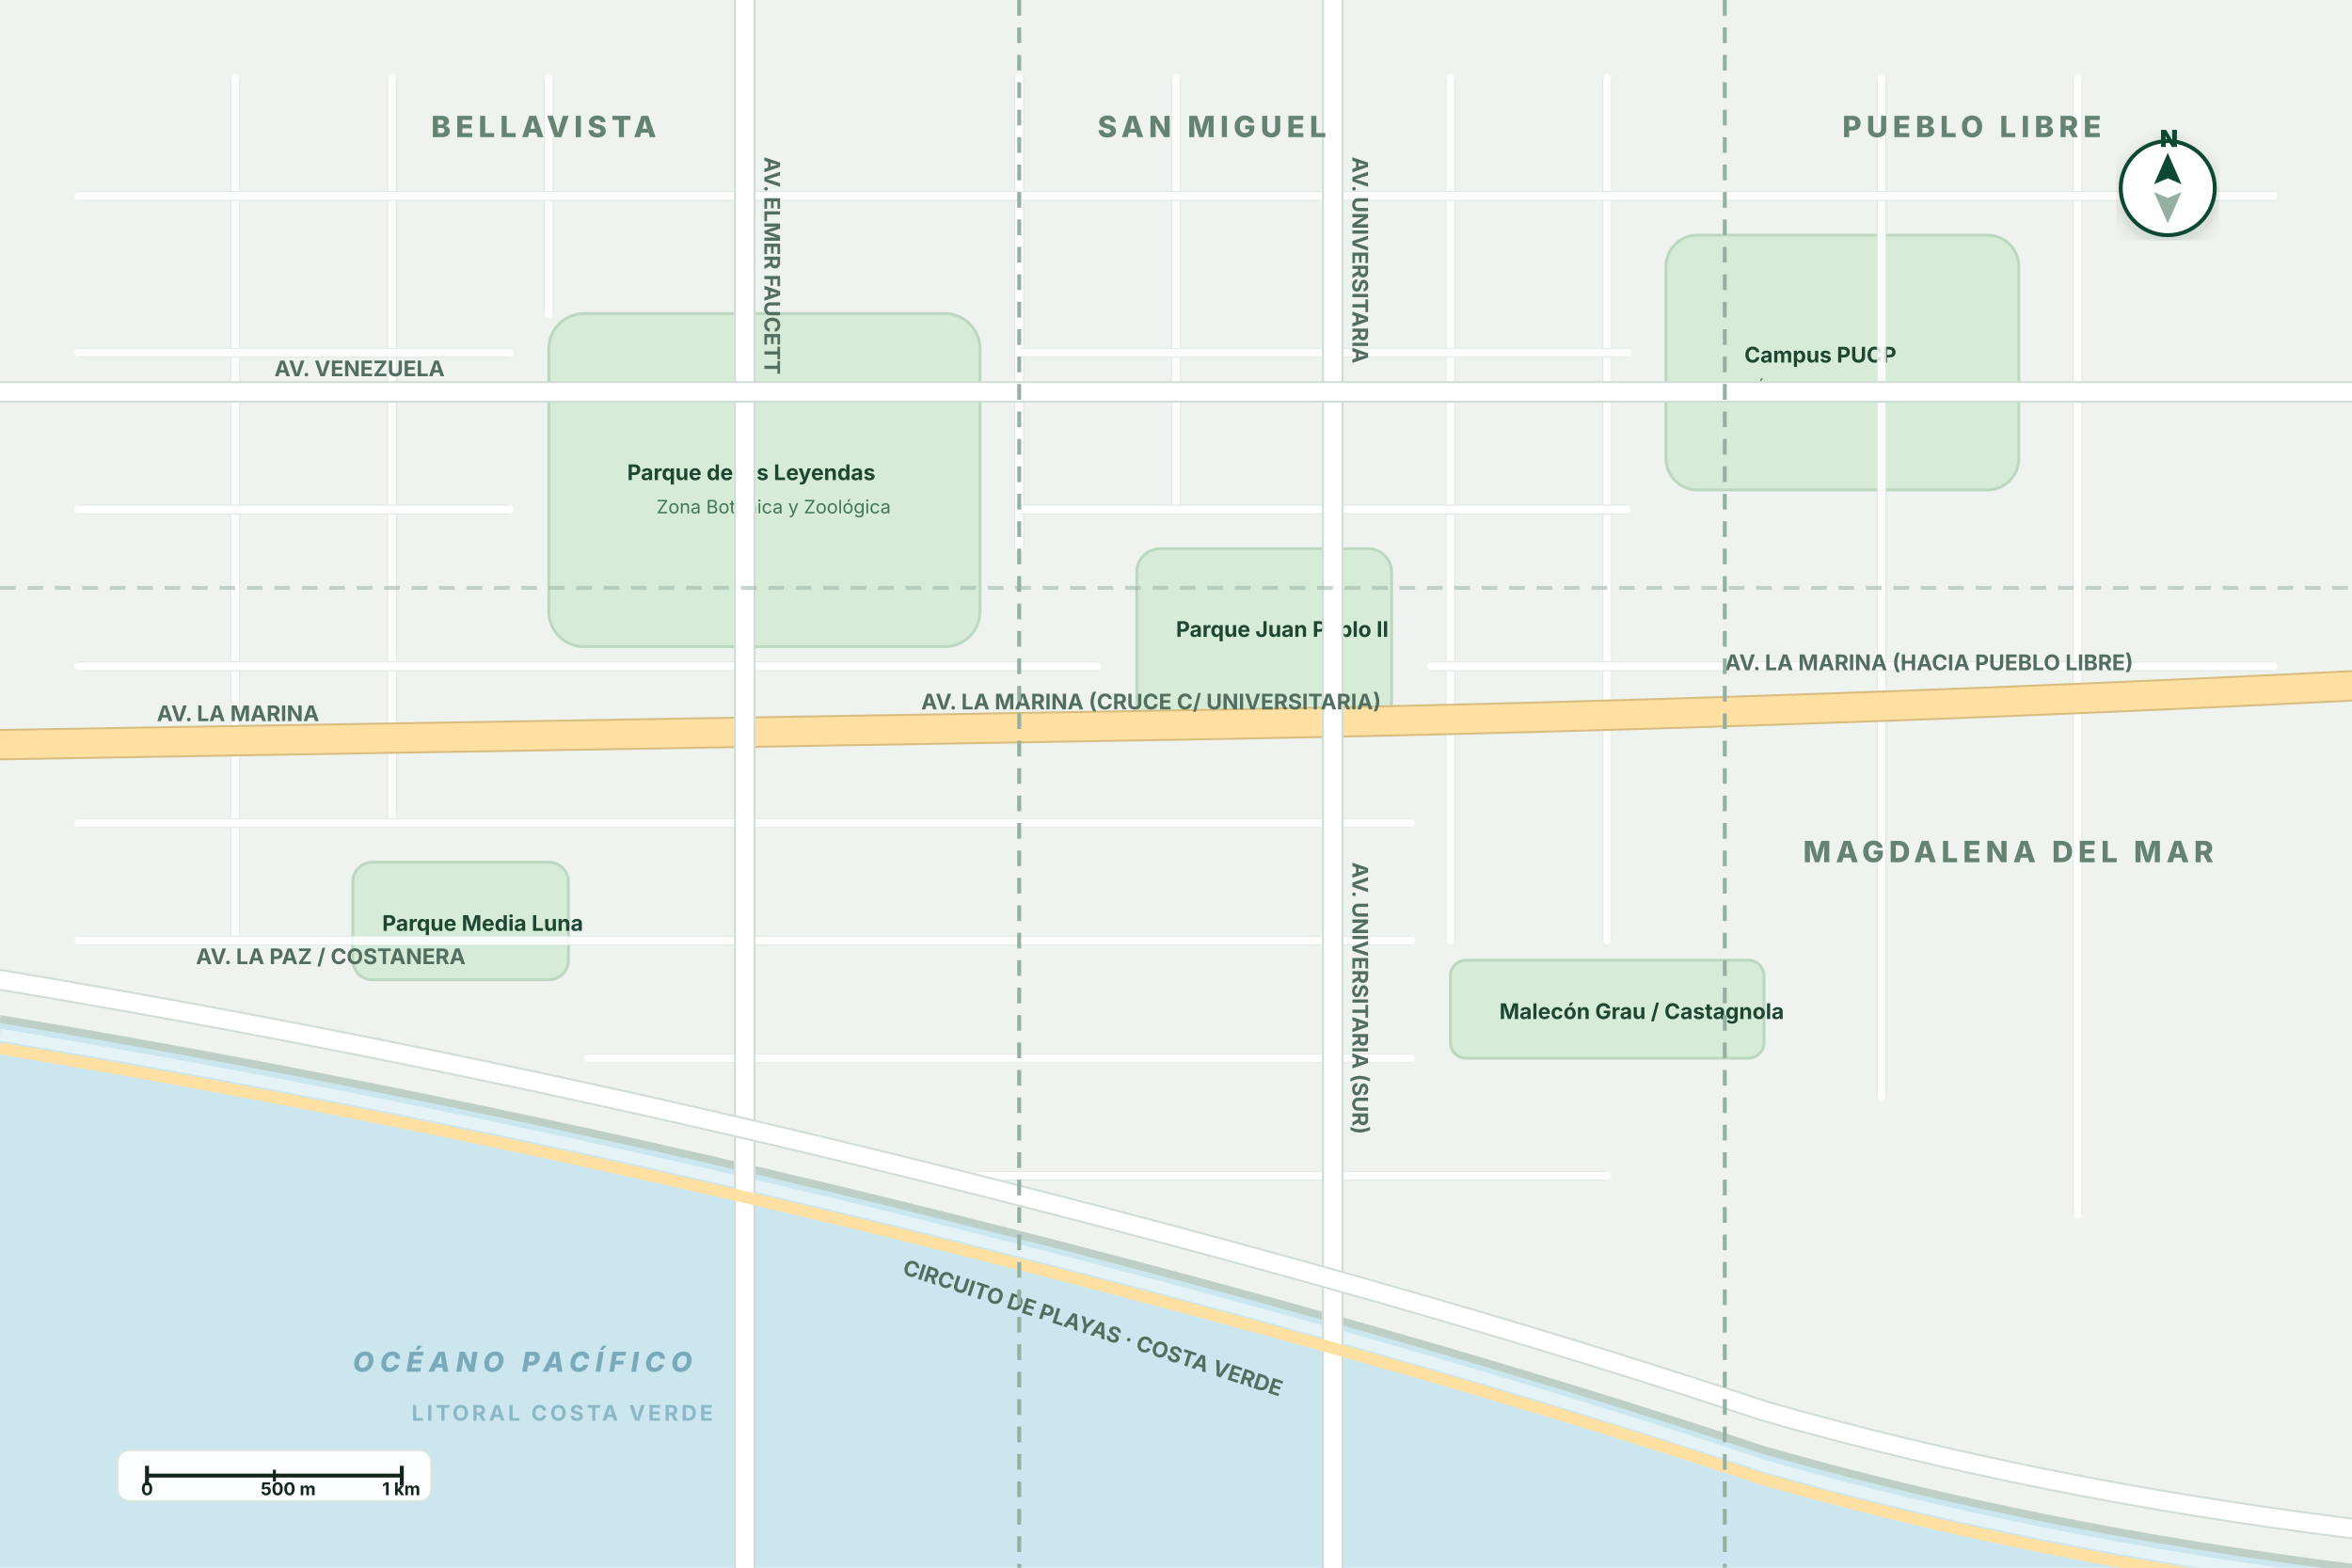
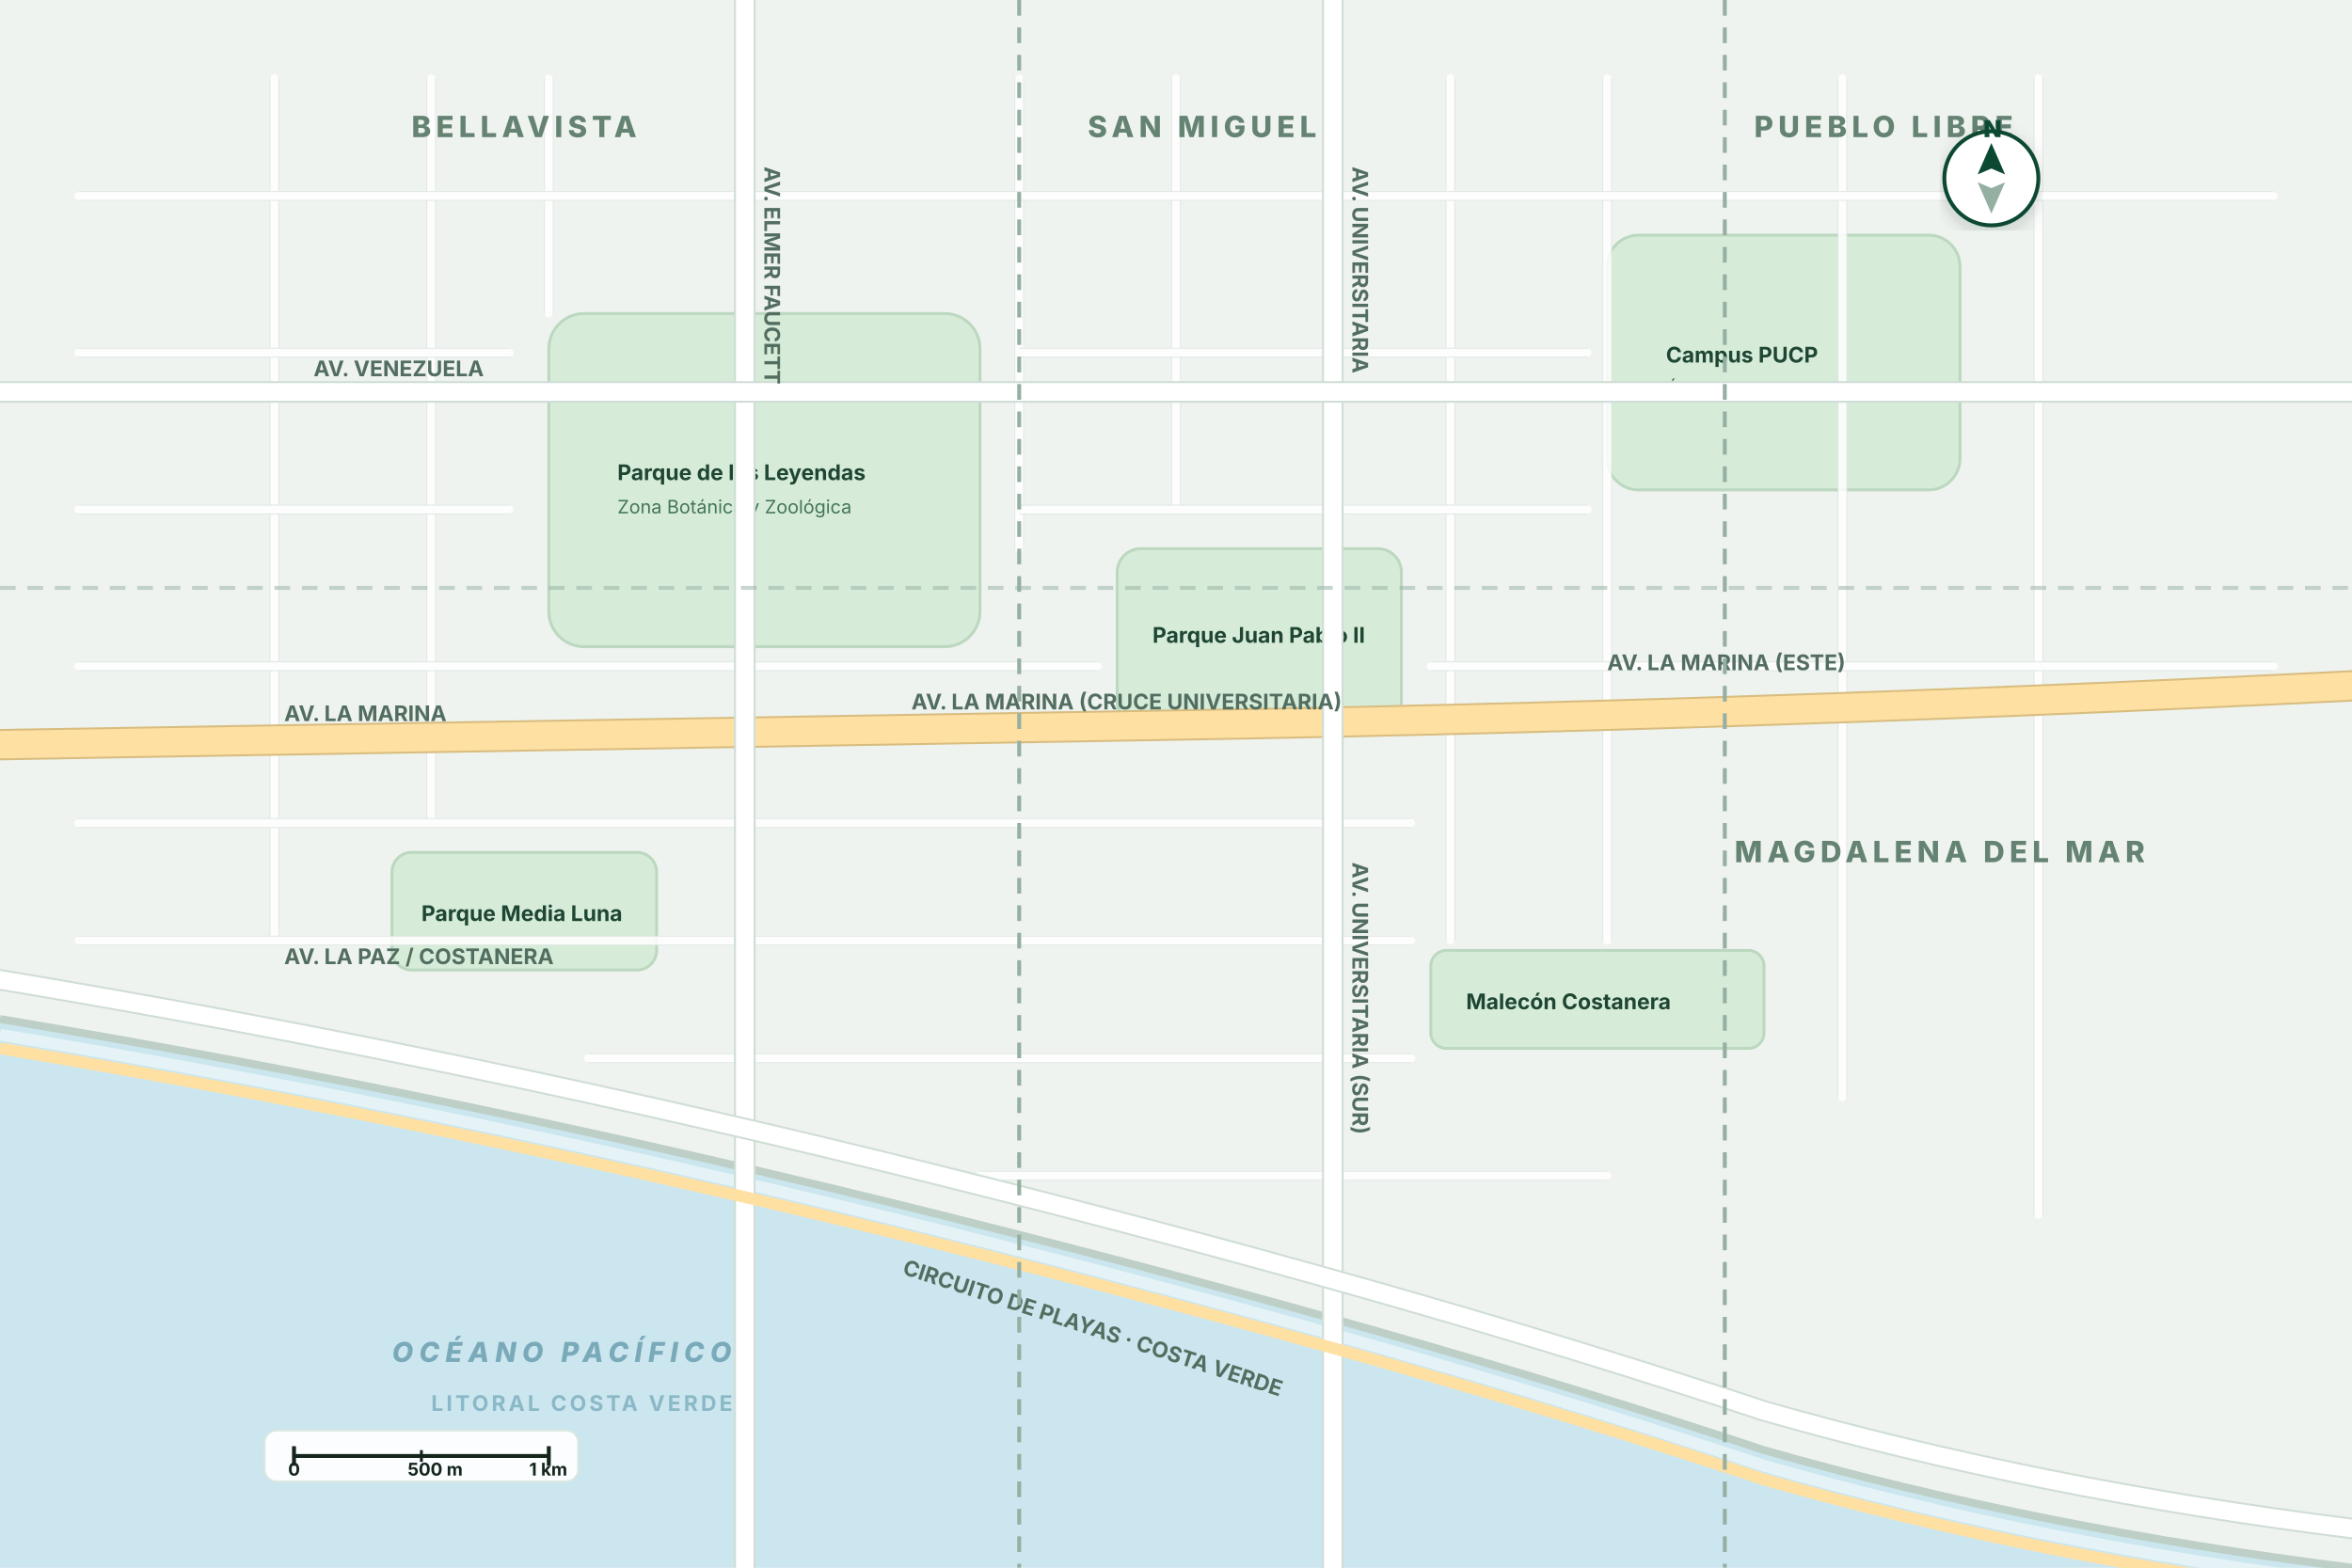
<svg xmlns="http://www.w3.org/2000/svg" viewBox="0 0 1200 800" width="100%" height="100%">
  <defs>
    <style>
      .land { fill: #EFF3EF; }
      .ocean { fill: #CBE6EE; }
      .coast-cliff { stroke: #BDCFC6; stroke-width: 4; fill: none; }
      .park { fill: #D6ECD9; stroke: #BCD8C0; stroke-width: 1.5; }
      .highway { stroke: #FFE0A3; stroke-width: 14; stroke-linecap: round; stroke-linejoin: round; fill: none; }
      .highway-border { stroke: #D8BD80; stroke-width: 16; stroke-linecap: round; stroke-linejoin: round; fill: none; }
      .avenue { stroke: #FFFFFF; stroke-width: 9; stroke-linecap: round; stroke-linejoin: round; fill: none; }
      .avenue-border { stroke: #CFDDD5; stroke-width: 11; stroke-linecap: round; stroke-linejoin: round; fill: none; }
      .street { stroke: #FFFFFF; stroke-width: 4; stroke-linecap: round; fill: none; }
      .street-border { stroke: #DDE6E0; stroke-width: 5; fill: none; }
      .district-border { stroke: #95AFA2; stroke-width: 2; stroke-dasharray: 8 6; fill: none; }
      .district-label { font-family: 'Inter', -apple-system, sans-serif; font-size: 15px; font-weight: 800; fill: #658373; letter-spacing: 2.5px; }
      .road-label { font-family: 'Inter', -apple-system, sans-serif; font-size: 11px; font-weight: 700; fill: #526E60; }
      .poi-label { font-family: 'Inter', -apple-system, sans-serif; font-size: 11px; font-weight: 700; fill: #1E4633; }
      .water-label { font-family: 'Inter', -apple-system, sans-serif; font-size: 14px; font-weight: 800; fill: #7AAABA; letter-spacing: 3px; font-style: italic; }
      .compass-text { font-family: 'Inter', -apple-system, sans-serif; font-size: 12px; font-weight: 900; fill: #0B4A30; }
    </style>
    <filter id="shadow" x="-5%" y="-5%" width="110%" height="110%">
      <feDropShadow dx="0" dy="3" stdDeviation="4" flood-color="#073522" flood-opacity="0.18" />
    </filter>
  </defs>
  <rect width="1200" height="800" class="land" />
  <path d="M 0 520 Q 240 560 480 620 T 900 740 Q 1040 780 1200 800 L 1200 800 L 0 800 Z" class="ocean" />
  <path d="M 0 520 Q 240 560 480 620 T 900 740 Q 1040 780 1200 800" class="coast-cliff" />
  <path d="M 0 528 Q 240 568 480 628 T 900 748 Q 1040 788 1200 808" stroke="#E5F3F7" stroke-width="6" fill="none" />
  <rect x="280" y="160" width="220" height="170" rx="18" class="park" />
-   <text x="320" y="245" class="poi-label">Parque de las Leyendas</text>
-   <text x="335" y="262" font-family="'Inter', sans-serif" font-size="9.5px" fill="#437559">Zona Botánica y Zoológica</text>
-   <rect x="580" y="280" width="130" height="90" rx="12" class="park" />
-   <text x="600" y="325" class="poi-label">Parque Juan Pablo II</text>
-   <rect x="180" y="440" width="110" height="60" rx="10" class="park" />
-   <text x="195" y="475" class="poi-label">Parque Media Luna</text>
-   <rect x="850" y="120" width="180" height="130" rx="16" class="park" />
-   <text x="890" y="185" class="poi-label">Campus PUCP</text>
-   <text x="895" y="202" font-family="'Inter', sans-serif" font-size="9.5px" fill="#437559">Áreas Verdes y Huerto</text>
-   <rect x="740" y="490" width="160" height="50" rx="8" class="park" />
-   <text x="765" y="520" class="poi-label">Malecón Grau / Castagnola</text>
+   <text x="315" y="245" class="poi-label">Parque de las Leyendas</text>
+   <text x="315" y="262" font-family="'Inter', sans-serif" font-size="9.5px" fill="#437559">Zona Botánica y Zoológica</text>
+   <rect x="570" y="280" width="145" height="90" rx="12" class="park" />
+   <text x="588" y="328" class="poi-label">Parque Juan Pablo II</text>
+   <rect x="200" y="435" width="135" height="60" rx="10" class="park" />
+   <text x="215" y="470" class="poi-label">Parque Media Luna</text>
+   <rect x="820" y="120" width="180" height="130" rx="16" class="park" />
+   <text x="850" y="185" class="poi-label">Campus PUCP</text>
+   <text x="850" y="202" font-family="'Inter', sans-serif" font-size="9.5px" fill="#437559">Áreas Verdes y Huerto</text>
+   <rect x="730" y="485" width="170" height="50" rx="8" class="park" />
+   <text x="748" y="515" class="poi-label">Malecón Costanera</text>
  <g opacity="0.85">
-     <path d="M 120 40 L 120 480 M 200 40 L 200 420 M 280 40 L 280 160 M 520 40 L 520 280 M 600 40 L 600 260 M 740 40 L 740 480 M 820 40 L 820 480 M 960 40 L 960 560 M 1060 40 L 1060 620" class="street-border" />
-     <path d="M 120 40 L 120 480 M 200 40 L 200 420 M 280 40 L 280 160 M 520 40 L 520 280 M 600 40 L 600 260 M 740 40 L 740 480 M 820 40 L 820 480 M 960 40 L 960 560 M 1060 40 L 1060 620" class="street" />
-     <path d="M 40 100 L 1160 100 M 40 180 L 260 180 M 520 180 L 830 180 M 40 260 L 260 260 M 520 260 L 830 260 M 40 340 L 560 340 M 730 340 L 1160 340 M 40 420 L 720 420 M 40 480 L 720 480 M 300 540 L 720 540 M 500 600 L 820 600" class="street-border" />
-     <path d="M 40 100 L 1160 100 M 40 180 L 260 180 M 520 180 L 830 180 M 40 260 L 260 260 M 520 260 L 830 260 M 40 340 L 560 340 M 730 340 L 1160 340 M 40 420 L 720 420 M 40 480 L 720 480 M 300 540 L 720 540 M 500 600 L 820 600" class="street" />
+     <path d="M 140 40 L 140 480 M 220 40 L 220 420 M 280 40 L 280 160 M 520 40 L 520 280 M 600 40 L 600 260 M 740 40 L 740 480 M 820 40 L 820 480 M 940 40 L 940 560 M 1040 40 L 1040 620" class="street-border" />
+     <path d="M 140 40 L 140 480 M 220 40 L 220 420 M 280 40 L 280 160 M 520 40 L 520 280 M 600 40 L 600 260 M 740 40 L 740 480 M 820 40 L 820 480 M 940 40 L 940 560 M 1040 40 L 1040 620" class="street" />
+     <path d="M 40 100 L 1160 100 M 40 180 L 260 180 M 520 180 L 810 180 M 40 260 L 260 260 M 520 260 L 810 260 M 40 340 L 560 340 M 730 340 L 1160 340 M 40 420 L 720 420 M 40 480 L 720 480 M 300 540 L 720 540 M 500 600 L 820 600" class="street-border" />
+     <path d="M 40 100 L 1160 100 M 40 180 L 260 180 M 520 180 L 810 180 M 40 260 L 260 260 M 520 260 L 810 260 M 40 340 L 560 340 M 730 340 L 1160 340 M 40 420 L 720 420 M 40 480 L 720 480 M 300 540 L 720 540 M 500 600 L 820 600" class="street" />
  </g>
  <g>
    <path d="M 0 380 Q 300 375 600 370 T 1200 350" class="highway-border" />
    <path d="M 0 380 Q 300 375 600 370 T 1200 350" class="highway" />
    <path d="M 380 0 L 380 800" class="avenue-border" />
    <path d="M 380 0 L 380 800" class="avenue" />
    <path d="M 680 0 L 680 800" class="avenue-border" />
    <path d="M 680 0 L 680 800" class="avenue" />
    <path d="M 0 200 L 1200 200" class="avenue-border" />
    <path d="M 0 200 L 1200 200" class="avenue" />
    <path d="M 0 500 Q 240 540 480 600 T 900 720 Q 1040 760 1200 780" class="avenue-border" />
    <path d="M 0 500 Q 240 540 480 600 T 900 720 Q 1040 760 1200 780" class="avenue" />
    <path d="M 0 535 Q 240 575 480 635 T 900 755 Q 1040 795 1200 815" stroke="#FFE0A3" stroke-width="6" fill="none" />
  </g>
-   <text x="80" y="368" class="road-label">AV. LA MARINA</text>
-   <text x="470" y="362" class="road-label">AV. LA MARINA (CRUCE C/ UNIVERSITARIA)</text>
-   <text x="880" y="342" class="road-label">AV. LA MARINA (HACIA PUEBLO LIBRE)</text>
-   <text x="390" y="80" class="road-label" transform="rotate(90, 390, 80)">AV. ELMER FAUCETT</text>
-   <text x="690" y="80" class="road-label" transform="rotate(90, 690, 80)">AV. UNIVERSITARIA</text>
+   <text x="145" y="368" class="road-label">AV. LA MARINA</text>
+   <text x="465" y="362" class="road-label">AV. LA MARINA (CRUCE UNIVERSITARIA)</text>
+   <text x="820" y="342" class="road-label">AV. LA MARINA (ESTE)</text>
+   <text x="390" y="85" class="road-label" transform="rotate(90, 390, 85)">AV. ELMER FAUCETT</text>
+   <text x="690" y="85" class="road-label" transform="rotate(90, 690, 85)">AV. UNIVERSITARIA</text>
  <text x="690" y="440" class="road-label" transform="rotate(90, 690, 440)">AV. UNIVERSITARIA (SUR)</text>
-   <text x="140" y="192" class="road-label">AV. VENEZUELA</text>
-   <text x="100" y="492" class="road-label">AV. LA PAZ / COSTANERA</text>
+   <text x="160" y="192" class="road-label">AV. VENEZUELA</text>
+   <text x="145" y="492" class="road-label">AV. LA PAZ / COSTANERA</text>
  <text x="460" y="650" class="road-label" transform="rotate(18, 460, 650)">CIRCUITO DE PLAYAS · COSTA VERDE</text>
  <path d="M 520 0 L 520 800" class="district-border" />
  <path d="M 880 0 L 880 800" class="district-border" />
  <path d="M 0 300 L 1200 300" class="district-border" stroke-opacity="0.5" />
-   <text x="220" y="70" class="district-label">BELLAVISTA</text>
-   <text x="560" y="70" class="district-label">SAN MIGUEL</text>
-   <text x="940" y="70" class="district-label">PUEBLO LIBRE</text>
-   <text x="920" y="440" class="district-label">MAGDALENA DEL MAR</text>
-   <text x="180" y="700" class="water-label">OCÉANO PACÍFICO</text>
-   <text x="210" y="725" font-family="'Inter', sans-serif" font-size="11px" font-weight="700" fill="#8BB8C7" letter-spacing="1.5px">LITORAL COSTA VERDE</text>
-   <g transform="translate(1080, 70)" filter="url(#shadow)">
+   <text x="210" y="70" class="district-label">BELLAVISTA</text>
+   <text x="555" y="70" class="district-label">SAN MIGUEL</text>
+   <text x="895" y="70" class="district-label">PUEBLO LIBRE</text>
+   <text x="885" y="440" class="district-label">MAGDALENA DEL MAR</text>
+   <text x="200" y="695" class="water-label">OCÉANO PACÍFICO</text>
+   <text x="220" y="720" font-family="'Inter', sans-serif" font-size="11px" font-weight="700" fill="#8BB8C7" letter-spacing="1.5px">LITORAL COSTA VERDE</text>
+   <g transform="translate(990, 65)" filter="url(#shadow)">
    <circle cx="26" cy="26" r="24" fill="#FFFFFF" stroke="#0B4A30" stroke-width="2" />
    <path d="M 26 8 L 33 24 L 26 21 L 19 24 Z" fill="#0B4A30" />
    <path d="M 26 44 L 33 28 L 26 31 L 19 28 Z" fill="#95AFA2" />
    <text x="22" y="5" class="compass-text">N</text>
  </g>
-   <g transform="translate(60, 740)">
+   <g transform="translate(135, 730)">
    <rect x="0" y="0" width="160" height="26" rx="6" fill="#FFFFFF" fill-opacity="0.92" stroke="#DBE7DF" />
    <line x1="15" y1="13" x2="145" y2="13" stroke="#14251B" stroke-width="2" />
    <line x1="15" y1="8" x2="15" y2="18" stroke="#14251B" stroke-width="2" />
    <line x1="80" y1="10" x2="80" y2="16" stroke="#14251B" stroke-width="1.5" />
    <line x1="145" y1="8" x2="145" y2="18" stroke="#14251B" stroke-width="2" />
    <text x="12" y="23" font-family="'Inter', sans-serif" font-size="9px" font-weight="700" fill="#14251B">0</text>
    <text x="73" y="23" font-family="'Inter', sans-serif" font-size="9px" font-weight="700" fill="#14251B">500 m</text>
    <text x="135" y="23" font-family="'Inter', sans-serif" font-size="9px" font-weight="700" fill="#14251B">1 km</text>
  </g>
</svg>
